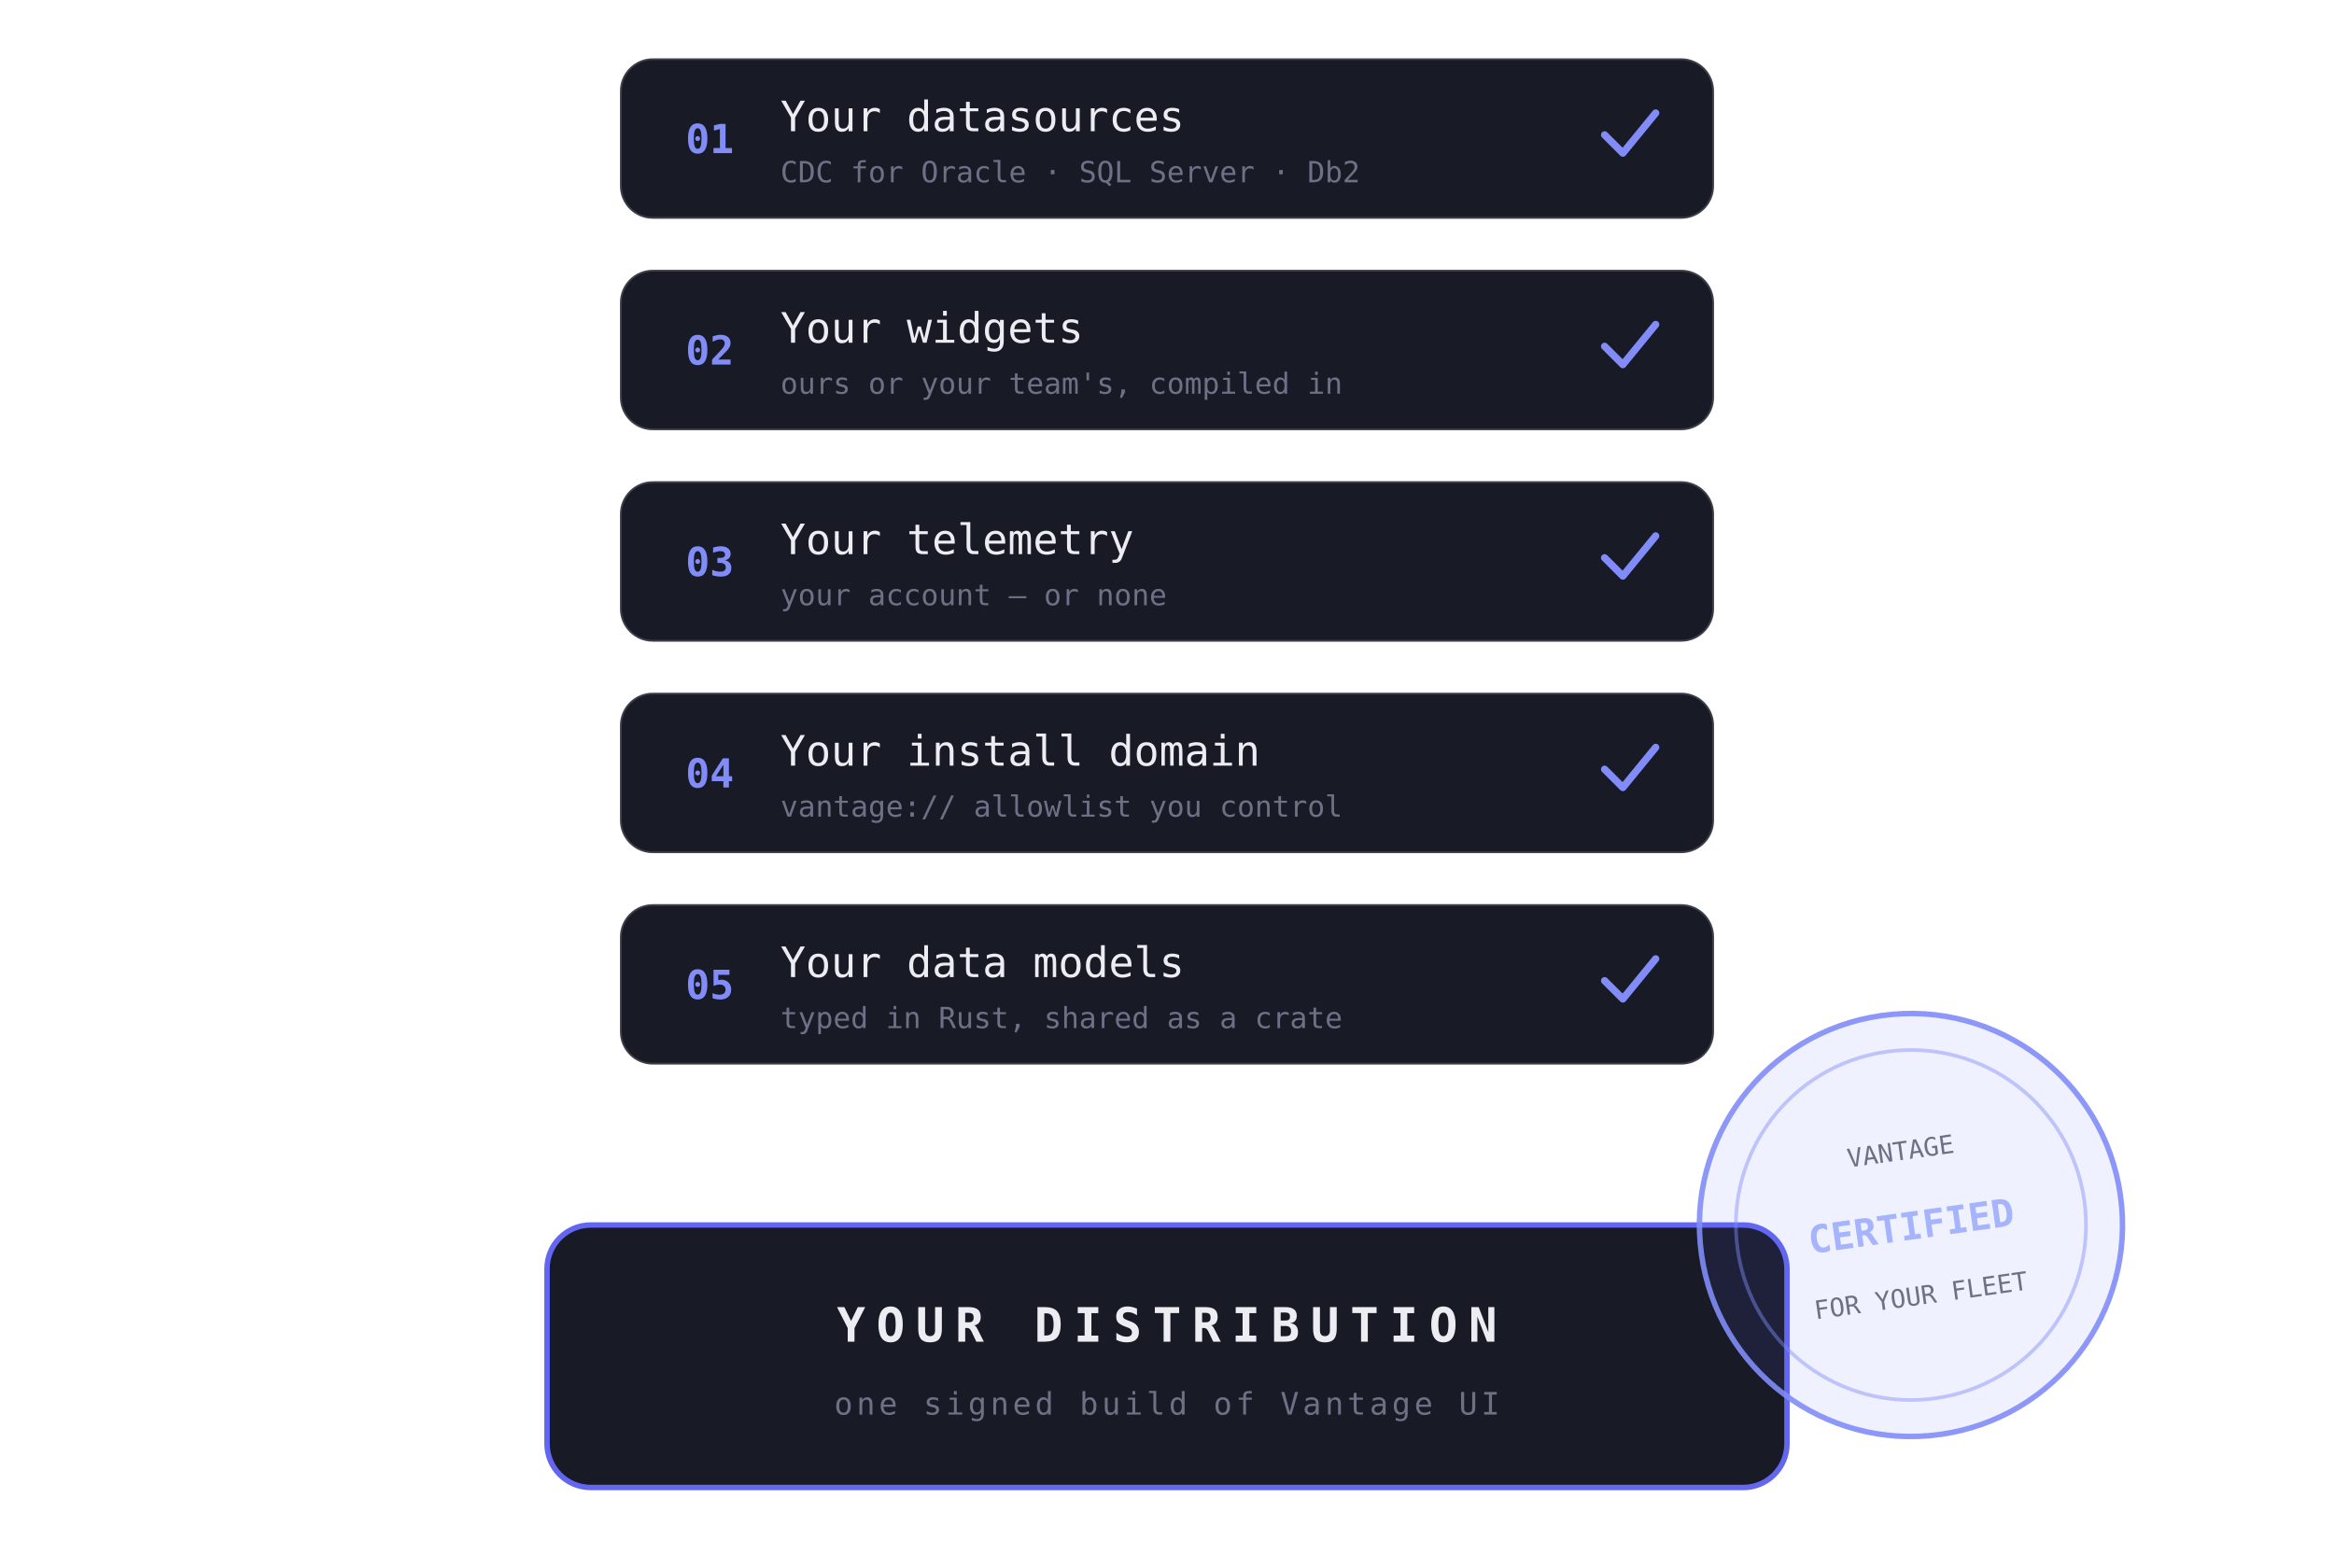
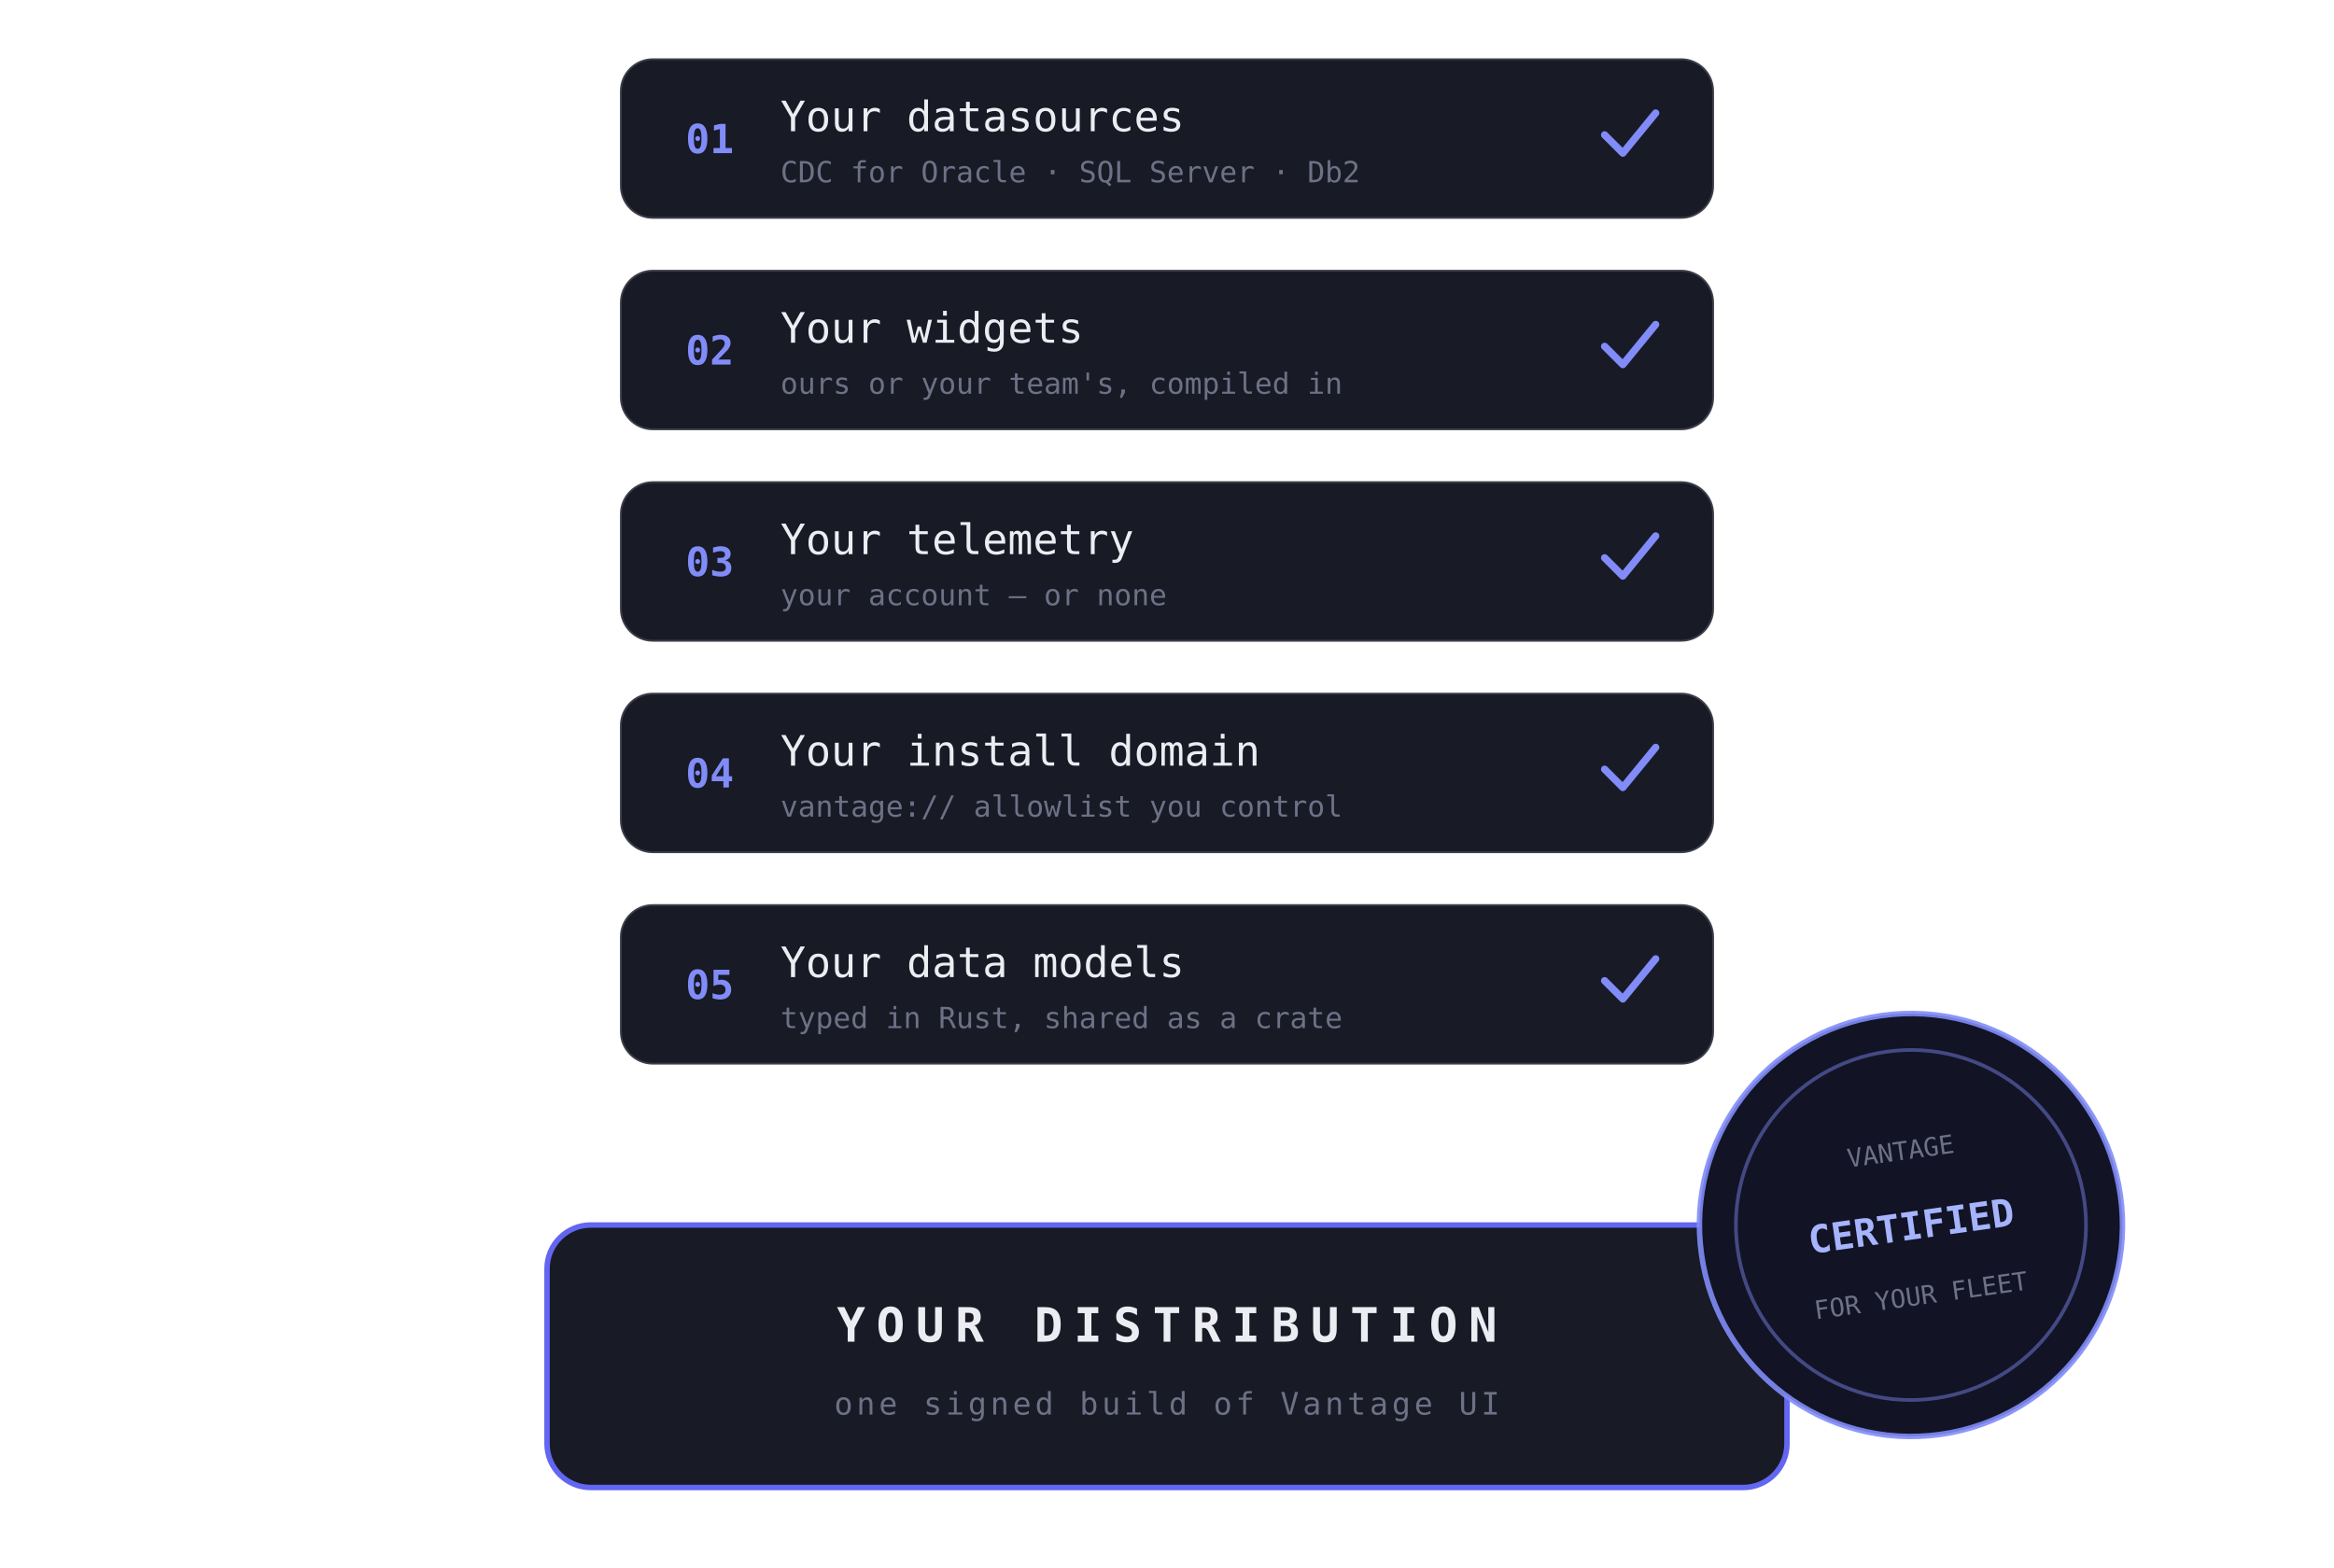
<svg xmlns="http://www.w3.org/2000/svg" viewBox="0 0 640 430" role="img" aria-labelledby="ent-build-title">
  <line x1="190" y1="16" x2="190" y2="352" stroke="rgba(255,255,255,0.07)" stroke-dasharray="3 6" />
  <line x1="450" y1="16" x2="450" y2="352" stroke="rgba(255,255,255,0.07)" stroke-dasharray="3 6" />
  <g font-family="ui-monospace, SFMono-Regular, Menlo, monospace">
    <g>
      <rect x="170" y="16" width="300" height="44" rx="9" fill="#181a26" stroke="rgba(255,255,255,0.16)" />
      <text x="188" y="42" font-size="11" font-weight="600" fill="#818cf8">01</text>
      <text x="214" y="36" font-size="11.5" fill="#ecedf2">Your datasources</text>
      <text x="214" y="50" font-size="8" fill="#6e7186">CDC for Oracle · SQL Server · Db2</text>
      <path d="M440 37 l5 5 l9 -11" stroke="#818cf8" stroke-width="2" fill="none" stroke-linecap="round" stroke-linejoin="round" />
    </g>
    <g>
      <rect x="170" y="74" width="300" height="44" rx="9" fill="#181a26" stroke="rgba(255,255,255,0.16)" />
      <text x="188" y="100" font-size="11" font-weight="600" fill="#818cf8">02</text>
      <text x="214" y="94" font-size="11.5" fill="#ecedf2">Your widgets</text>
      <text x="214" y="108" font-size="8" fill="#6e7186">ours or your team's, compiled in</text>
      <path d="M440 95 l5 5 l9 -11" stroke="#818cf8" stroke-width="2" fill="none" stroke-linecap="round" stroke-linejoin="round" />
    </g>
    <g>
      <rect x="170" y="132" width="300" height="44" rx="9" fill="#181a26" stroke="rgba(255,255,255,0.16)" />
      <text x="188" y="158" font-size="11" font-weight="600" fill="#818cf8">03</text>
      <text x="214" y="152" font-size="11.5" fill="#ecedf2">Your telemetry</text>
      <text x="214" y="166" font-size="8" fill="#6e7186">your account — or none</text>
      <path d="M440 153 l5 5 l9 -11" stroke="#818cf8" stroke-width="2" fill="none" stroke-linecap="round" stroke-linejoin="round" />
    </g>
    <g>
      <rect x="170" y="190" width="300" height="44" rx="9" fill="#181a26" stroke="rgba(255,255,255,0.16)" />
      <text x="188" y="216" font-size="11" font-weight="600" fill="#818cf8">04</text>
      <text x="214" y="210" font-size="11.5" fill="#ecedf2">Your install domain</text>
      <text x="214" y="224" font-size="8" fill="#6e7186">vantage:// allowlist you control</text>
      <path d="M440 211 l5 5 l9 -11" stroke="#818cf8" stroke-width="2" fill="none" stroke-linecap="round" stroke-linejoin="round" />
    </g>
    <g>
      <rect x="170" y="248" width="300" height="44" rx="9" fill="#181a26" stroke="rgba(255,255,255,0.16)" />
      <text x="188" y="274" font-size="11" font-weight="600" fill="#818cf8">05</text>
      <text x="214" y="268" font-size="11.5" fill="#ecedf2">Your data models</text>
      <text x="214" y="282" font-size="8" fill="#6e7186">typed in Rust, shared as a crate</text>
      <path d="M440 269 l5 5 l9 -11" stroke="#818cf8" stroke-width="2" fill="none" stroke-linecap="round" stroke-linejoin="round" />
    </g>
    <rect x="150" y="336" width="340" height="72" rx="12" fill="#181a26" stroke="#6366f1" stroke-width="1.5" />
    <text x="320" y="368" font-size="13" font-weight="600" letter-spacing="3" fill="#ecedf2" text-anchor="middle">YOUR DISTRIBUTION</text>
    <text x="320" y="388" font-size="8.5" letter-spacing="1" fill="#6e7186" text-anchor="middle">one signed build of Vantage UI</text>
    <g transform="rotate(-8 524 336)">
+       <circle cx="524" cy="336" r="58" fill="#0b0b10" />
      <circle cx="524" cy="336" r="58" fill="rgba(99,102,241,0.10)" stroke="#818cf8" stroke-width="1.5" opacity="0.9" />
      <circle cx="524" cy="336" r="48" fill="none" stroke="#818cf8" opacity="0.45" />
      <text x="524" y="318" font-size="7" fill="#6e7186" text-anchor="middle" textLength="42" lengthAdjust="spacing">VANTAGE</text>
      <text x="524" y="340" font-size="10.5" font-weight="700" fill="#a5b4fc" text-anchor="middle" textLength="68" lengthAdjust="spacingAndGlyphs">CERTIFIED</text>
      <text x="524" y="358" font-size="7" fill="#6e7186" text-anchor="middle" textLength="62" lengthAdjust="spacingAndGlyphs">FOR YOUR FLEET</text>
    </g>
  </g>
</svg>
